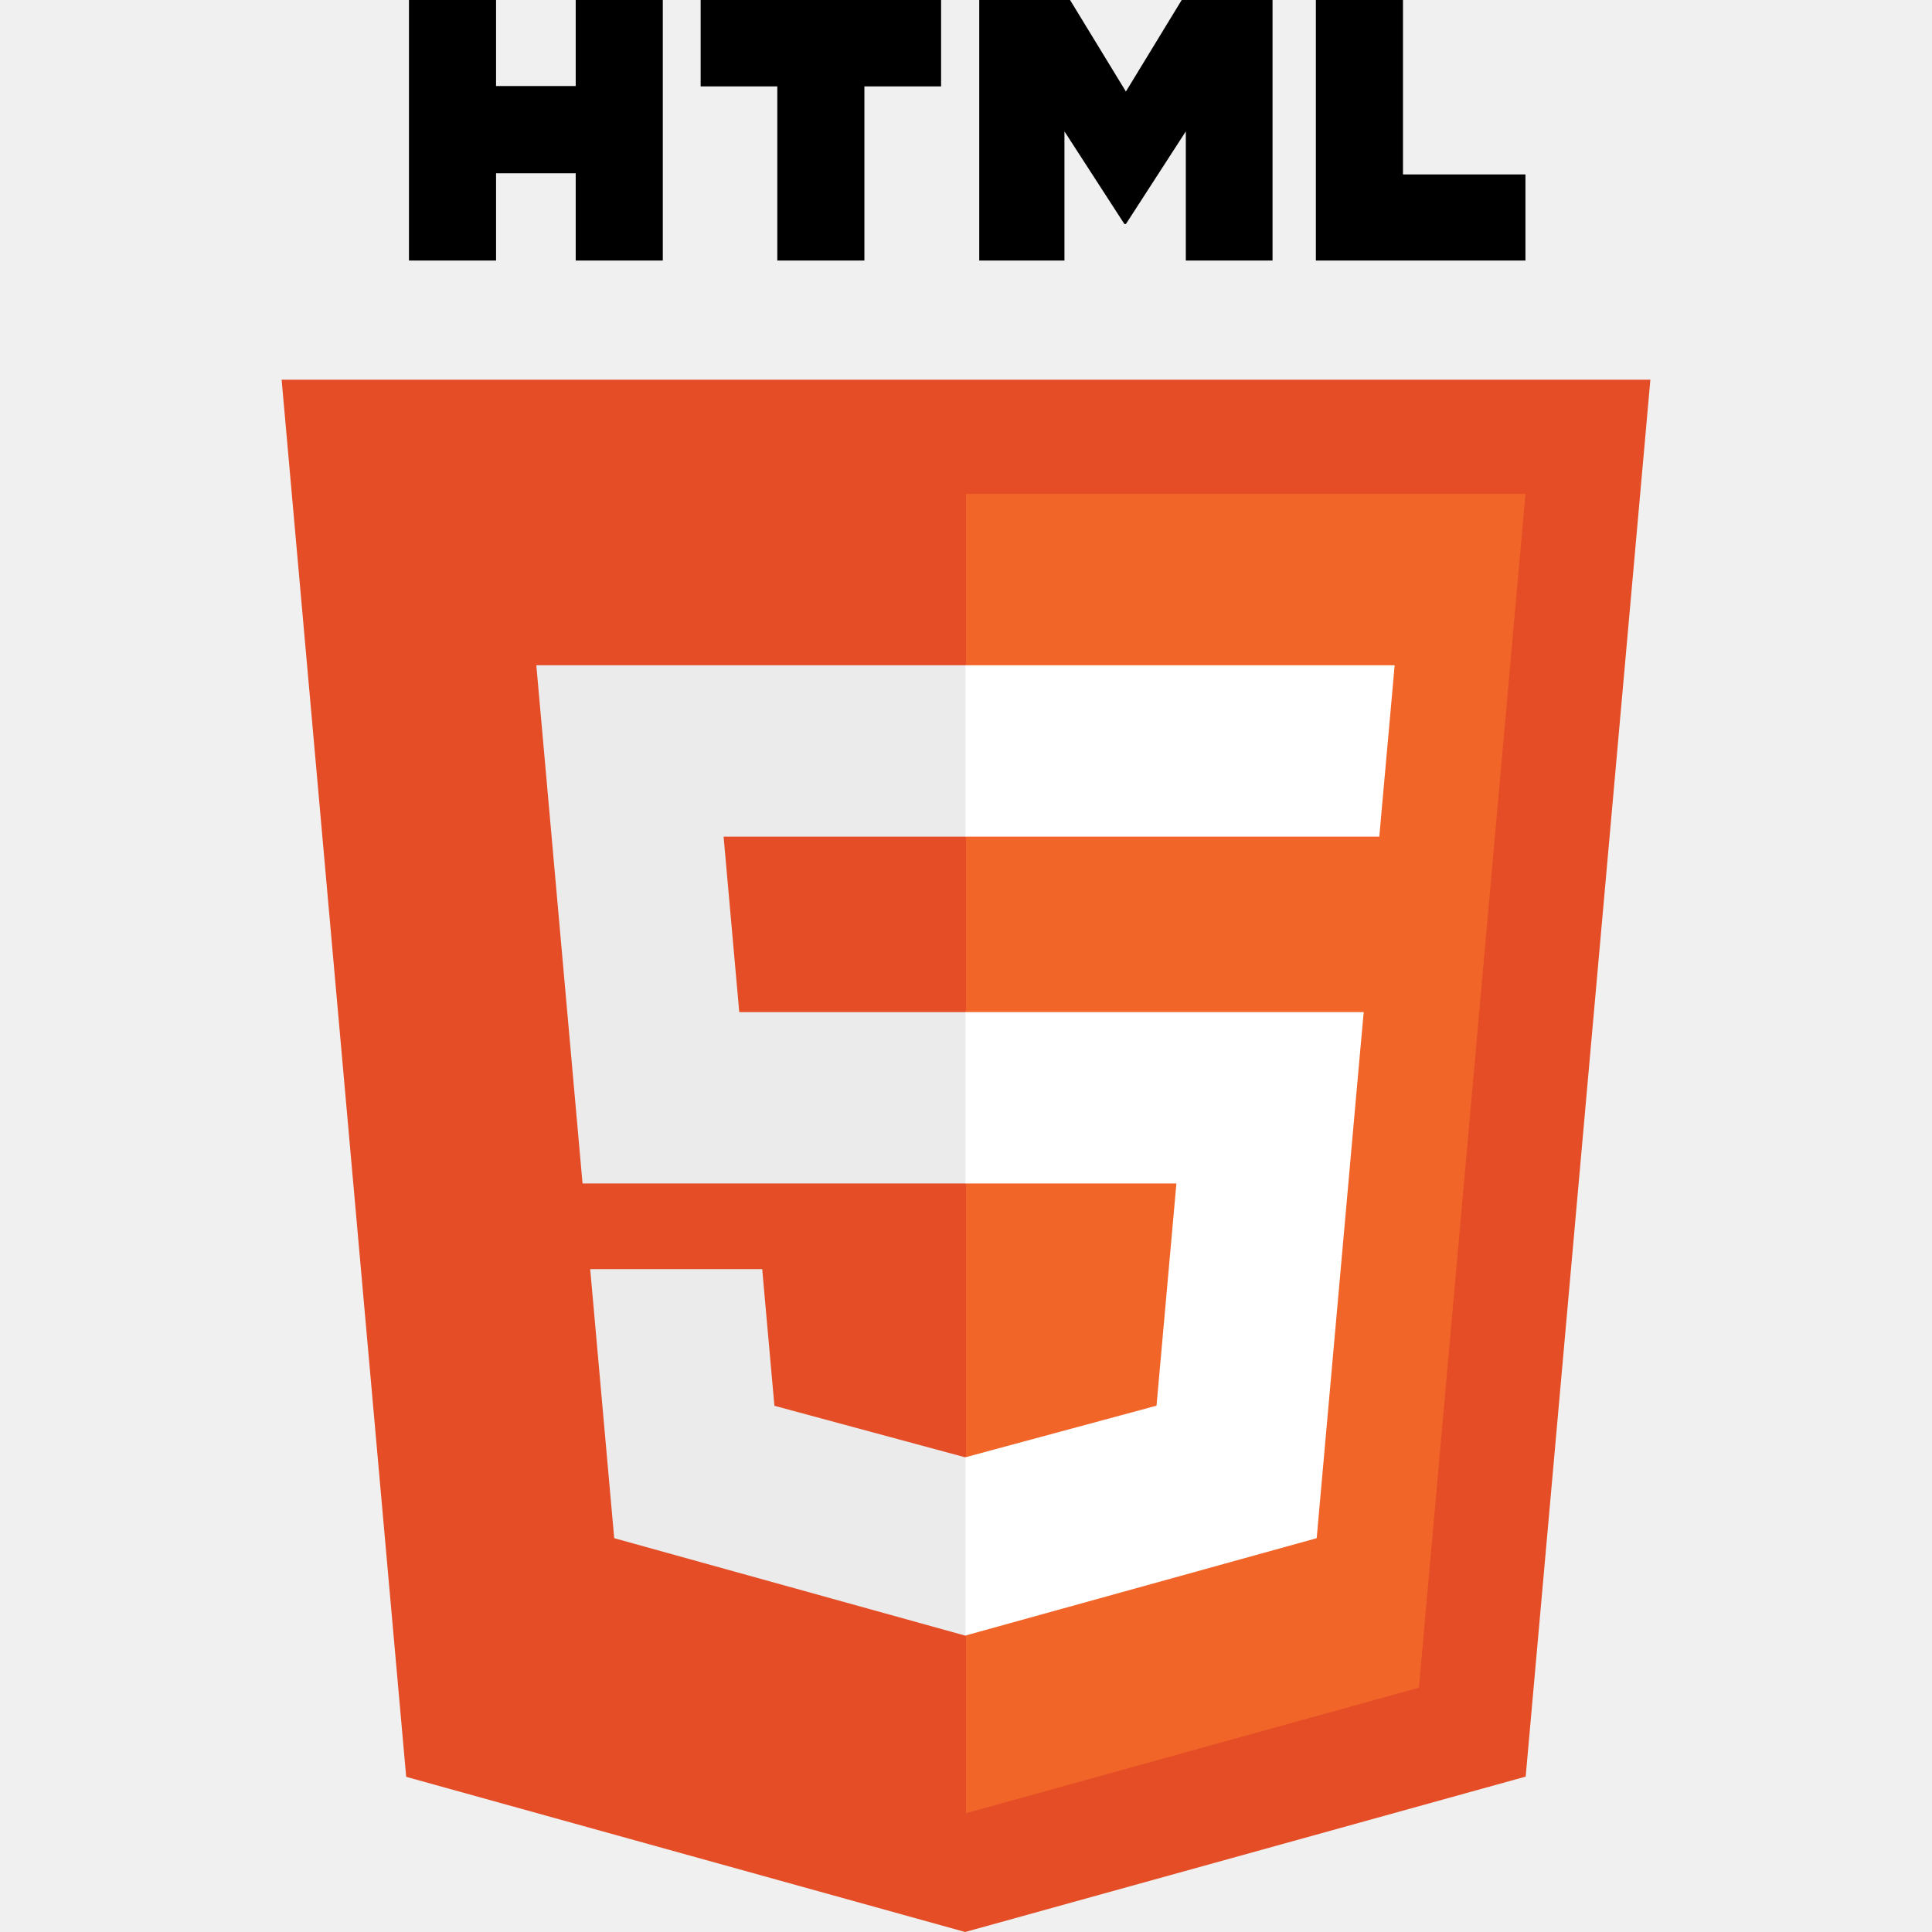
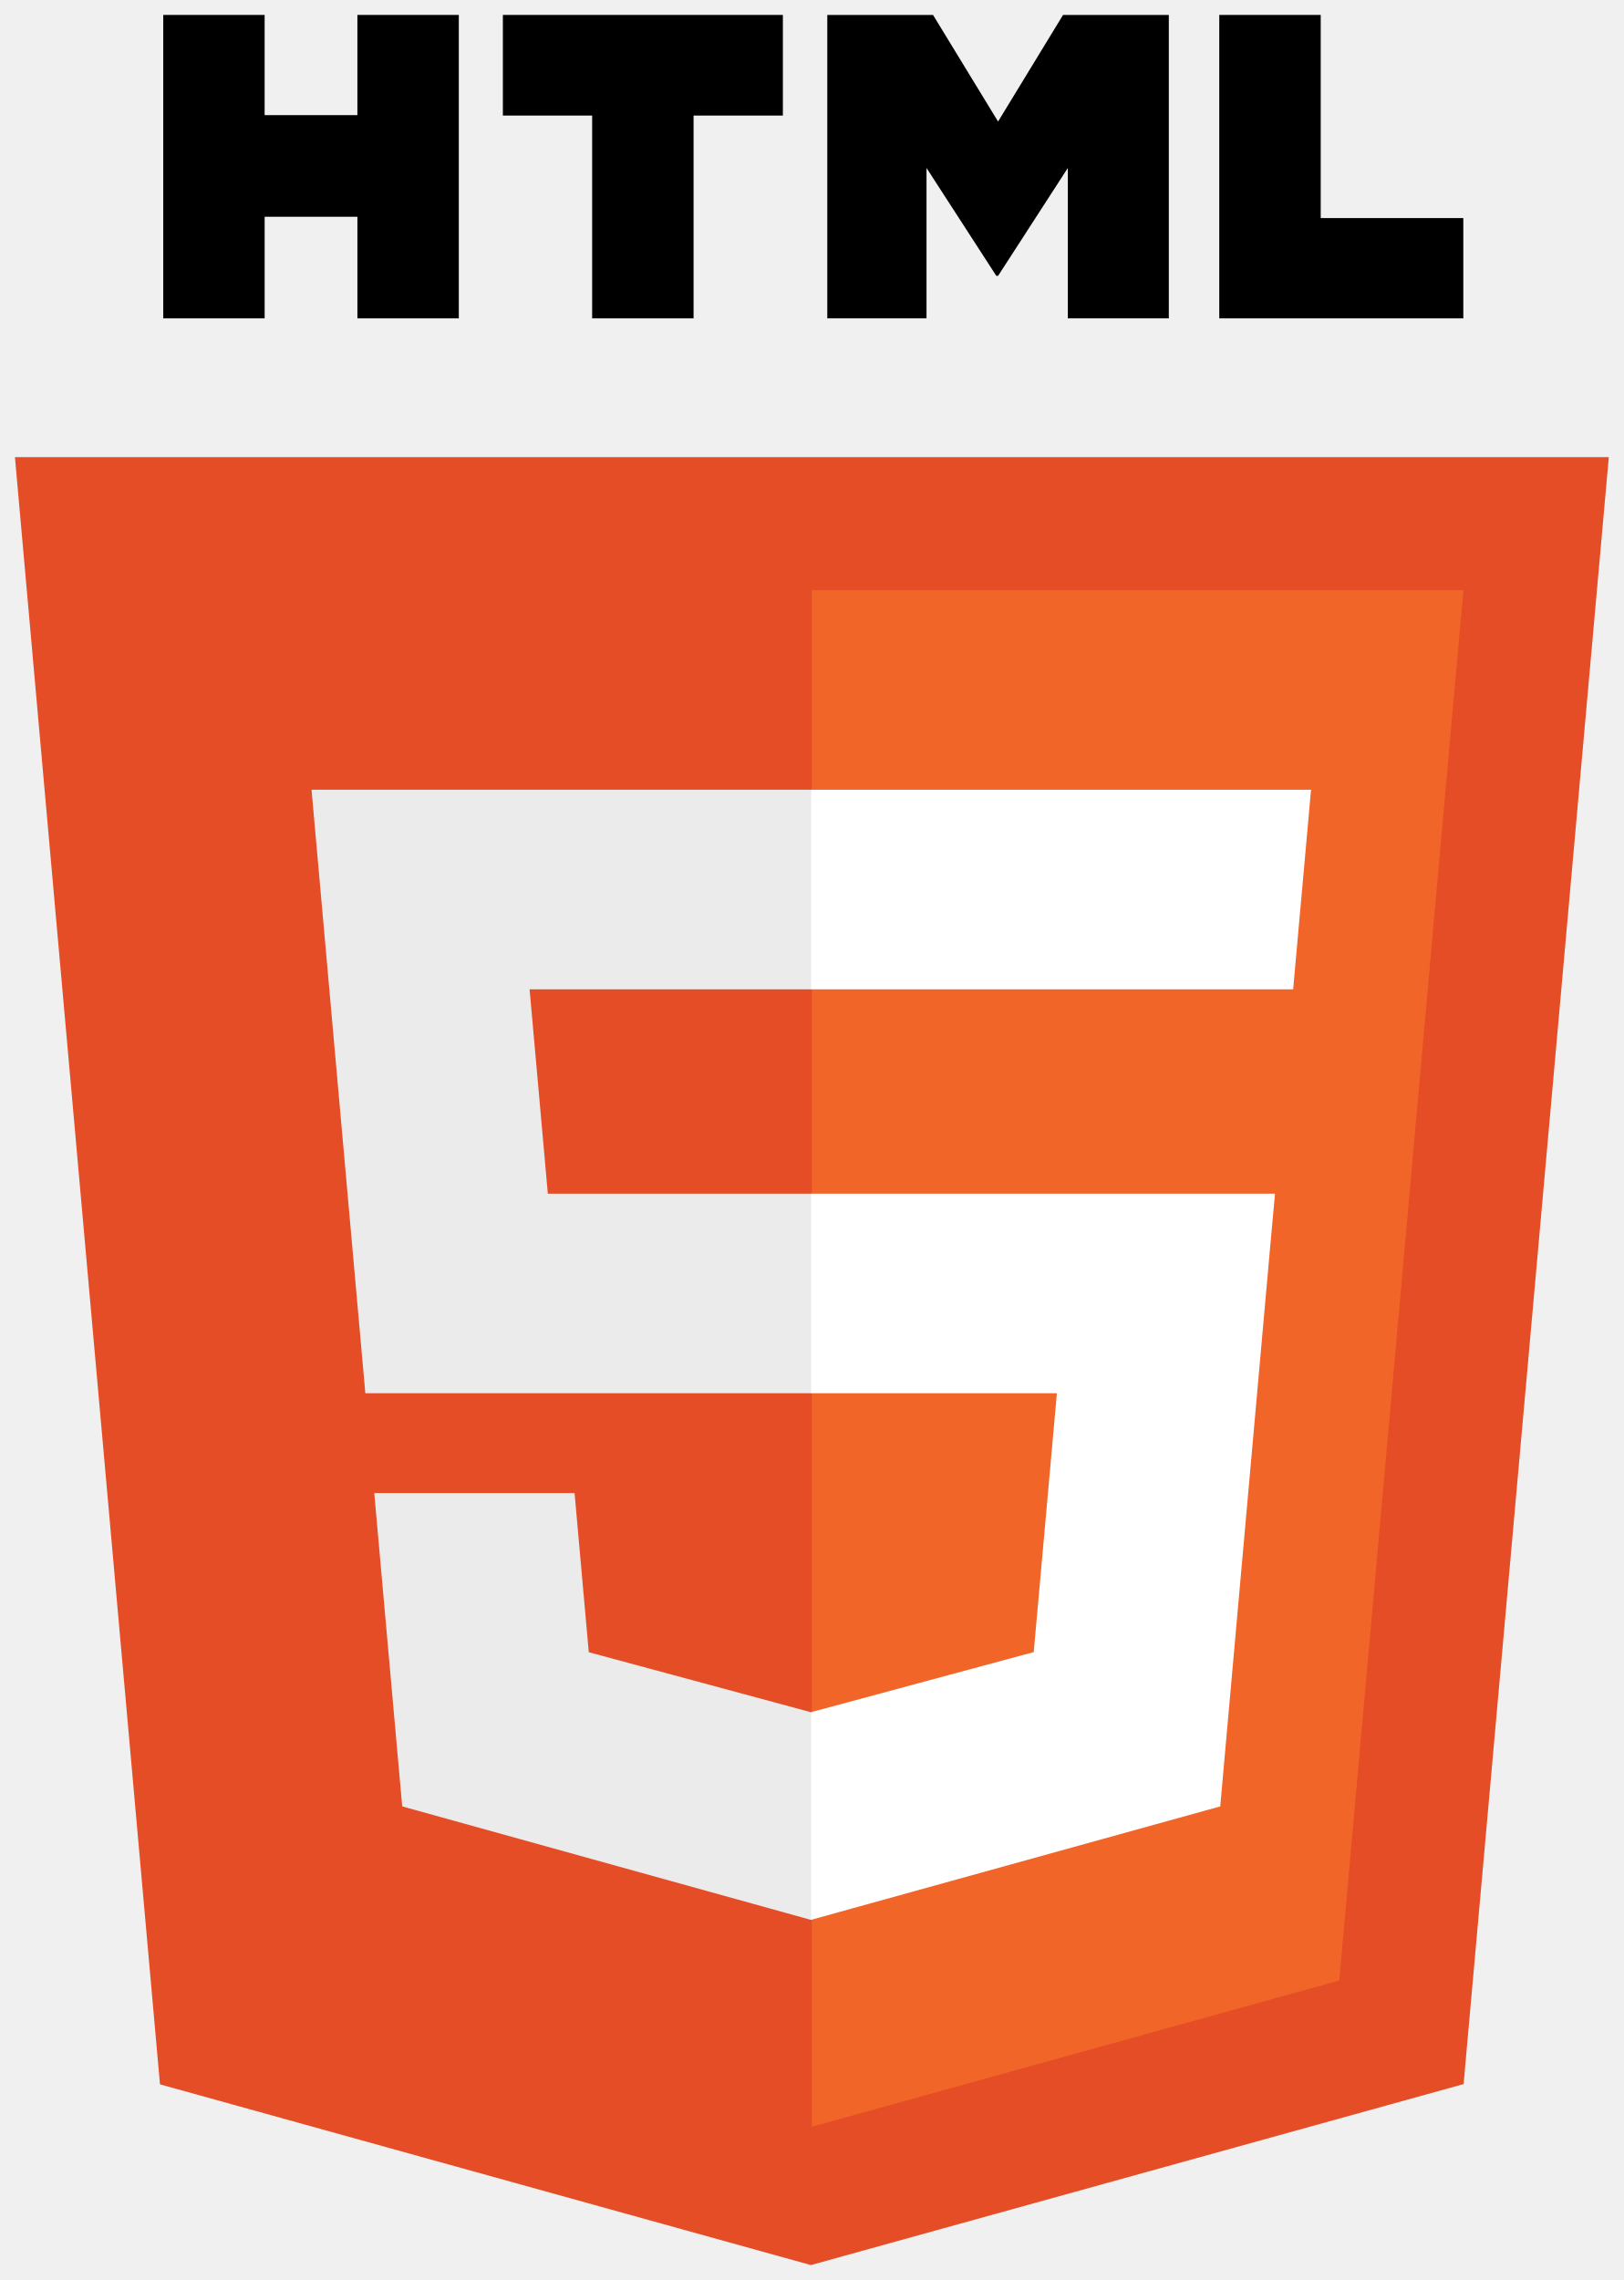
- <svg xmlns="http://www.w3.org/2000/svg" viewBox="0 0 512 512">
-   <polygon fill="#E44D26" points="107.644,470.877 74.633,100.62 437.367,100.62 404.321,470.819 255.778,512    " />
-   <polygon fill="#F16529" points="256,480.523 376.03,447.246 404.27,130.894 256,130.894    " />
-   <polygon fill="#EBEBEB" points="256,268.217 195.91,268.217 191.76,221.716 256,221.716 256,176.305 255.843,176.305 142.132,176.305 143.219,188.488 154.38,313.627 256,313.627" />
-   <polygon fill="#EBEBEB" points="256,386.153 255.801,386.206 205.227,372.55 201.994,336.333 177.419,336.333 156.409,336.333 162.771,407.634 255.791,433.457 256,433.399" />
-   <path d="M108.382,0h23.077v22.8h21.11V0h23.078v69.044H152.57v-23.12h-21.11v23.12h-23.077V0z" />
-   <path d="M205.994,22.896h-20.316V0h63.72v22.896h-20.325v46.148h-23.078V22.896z" />
-   <path d="M259.511,0h24.063l14.802,24.26L313.163,0h24.072v69.044h-22.982V34.822l-15.877,24.549h-0.397l-15.888-24.549v34.222h-22.58V0z" />
-   <path d="M348.72,0h23.084v46.222h32.453v22.822H348.72V0z" />
-   <polygon fill="#FFFFFF" points="255.843,268.217 255.843,313.627 311.761,313.627 306.49,372.521 255.843,386.191 255.843,433.435 348.937,407.634 349.62,399.962 360.291,280.411 361.399,268.217 349.162,268.217" />
-   <polygon fill="#FFFFFF" points="255.843,176.305 255.843,204.509 255.843,221.605 255.843,221.716 365.385,221.716 365.385,221.716 365.531,221.716 366.442,211.509 368.511,188.488 369.597,176.305" />
+ <svg xmlns="http://www.w3.org/2000/svg" viewBox="0 0 108.734 152.655" id="svg2" version="1.1" width="100%" height="100%">
+   <defs id="defs28" />
+   <polygon points="74.633,100.62 437.367,100.62 404.321,470.819 255.778,512 107.644,470.877 " id="polygon6" transform="matrix(0.2942487,0,0,0.2942487,-20.96066,1)" style="fill:#e44d26" />
+   <polygon points="404.27,130.894 256,130.894 256,480.523 376.03,447.246 " id="polygon8" transform="matrix(0.2942487,0,0,0.2942487,-20.96066,1)" style="fill:#f16529" />
+   <polygon points="142.132,176.305 143.219,188.488 154.38,313.627 256,313.627 256,268.217 195.91,268.217 191.76,221.716 256,221.716 256,176.305 255.843,176.305 " id="polygon10" transform="matrix(0.2942487,0,0,0.2942487,-20.96066,1)" style="fill:#ebebeb" />
+   <polygon points="162.771,407.634 255.791,433.457 256,433.399 256,386.153 255.801,386.206 205.227,372.55 201.994,336.333 177.419,336.333 156.409,336.333 " id="polygon12" transform="matrix(0.2942487,0,0,0.2942487,-20.96066,1)" style="fill:#ebebeb" />
+   <path d="m 10.931,1 h 6.79 v 6.709 h 6.212 V 1 h 6.791 v 20.316 h -6.79 v -6.803 h -6.212 v 6.803 h -6.79 V 1 z" id="path14" />
+   <path d="m 39.653,7.737 h -5.978 V 1 h 18.75 v 6.737 h -5.981 v 13.579 h -6.791 V 7.737 z" id="path16" />
+   <path d="m 55.4,1 h 7.08 L 66.836,8.138 71.187,1 h 7.083 v 20.316 h -6.762 V 11.246 l -4.672,7.224 h -0.117 l -4.675,-7.224 v 10.07 h -6.644 V 1 z" id="path18" />
+   <path d="m 81.65,1 h 6.792 v 13.601 h 9.549 v 6.715 h -16.342 V 1 z" id="path20" />
+   <polygon points="348.937,407.634 349.62,399.962 360.291,280.411 361.399,268.217 349.162,268.217 255.843,268.217 255.843,313.627 311.761,313.627 306.49,372.521 255.843,386.191 255.843,433.435 " id="polygon22" transform="matrix(0.2942487,0,0,0.2942487,-20.96066,1)" style="fill:#ffffff" />
+   <polygon points="365.531,221.716 366.442,211.509 368.511,188.488 369.597,176.305 255.843,176.305 255.843,204.509 255.843,221.605 255.843,221.716 365.385,221.716 365.385,221.716 " id="polygon24" transform="matrix(0.2942487,0,0,0.2942487,-20.96066,1)" style="fill:#ffffff" />
</svg>
